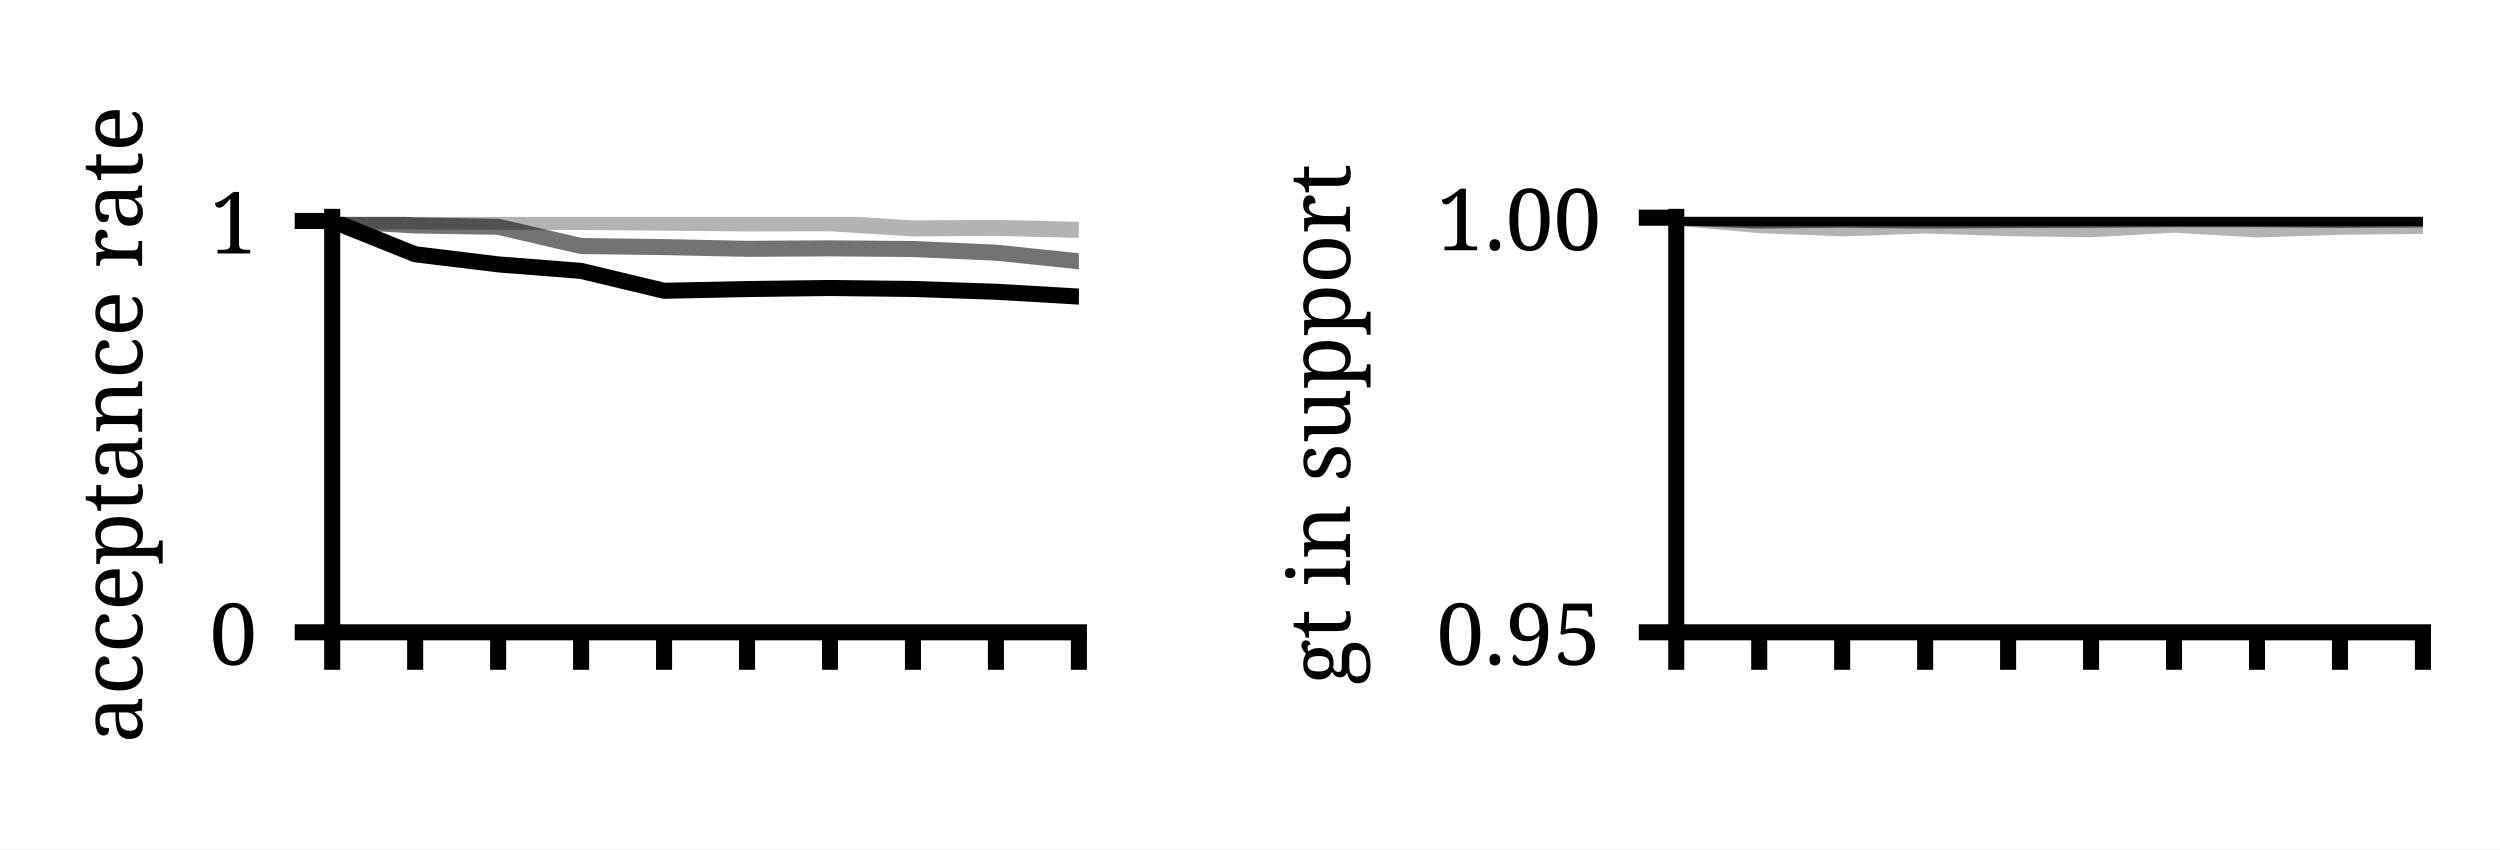
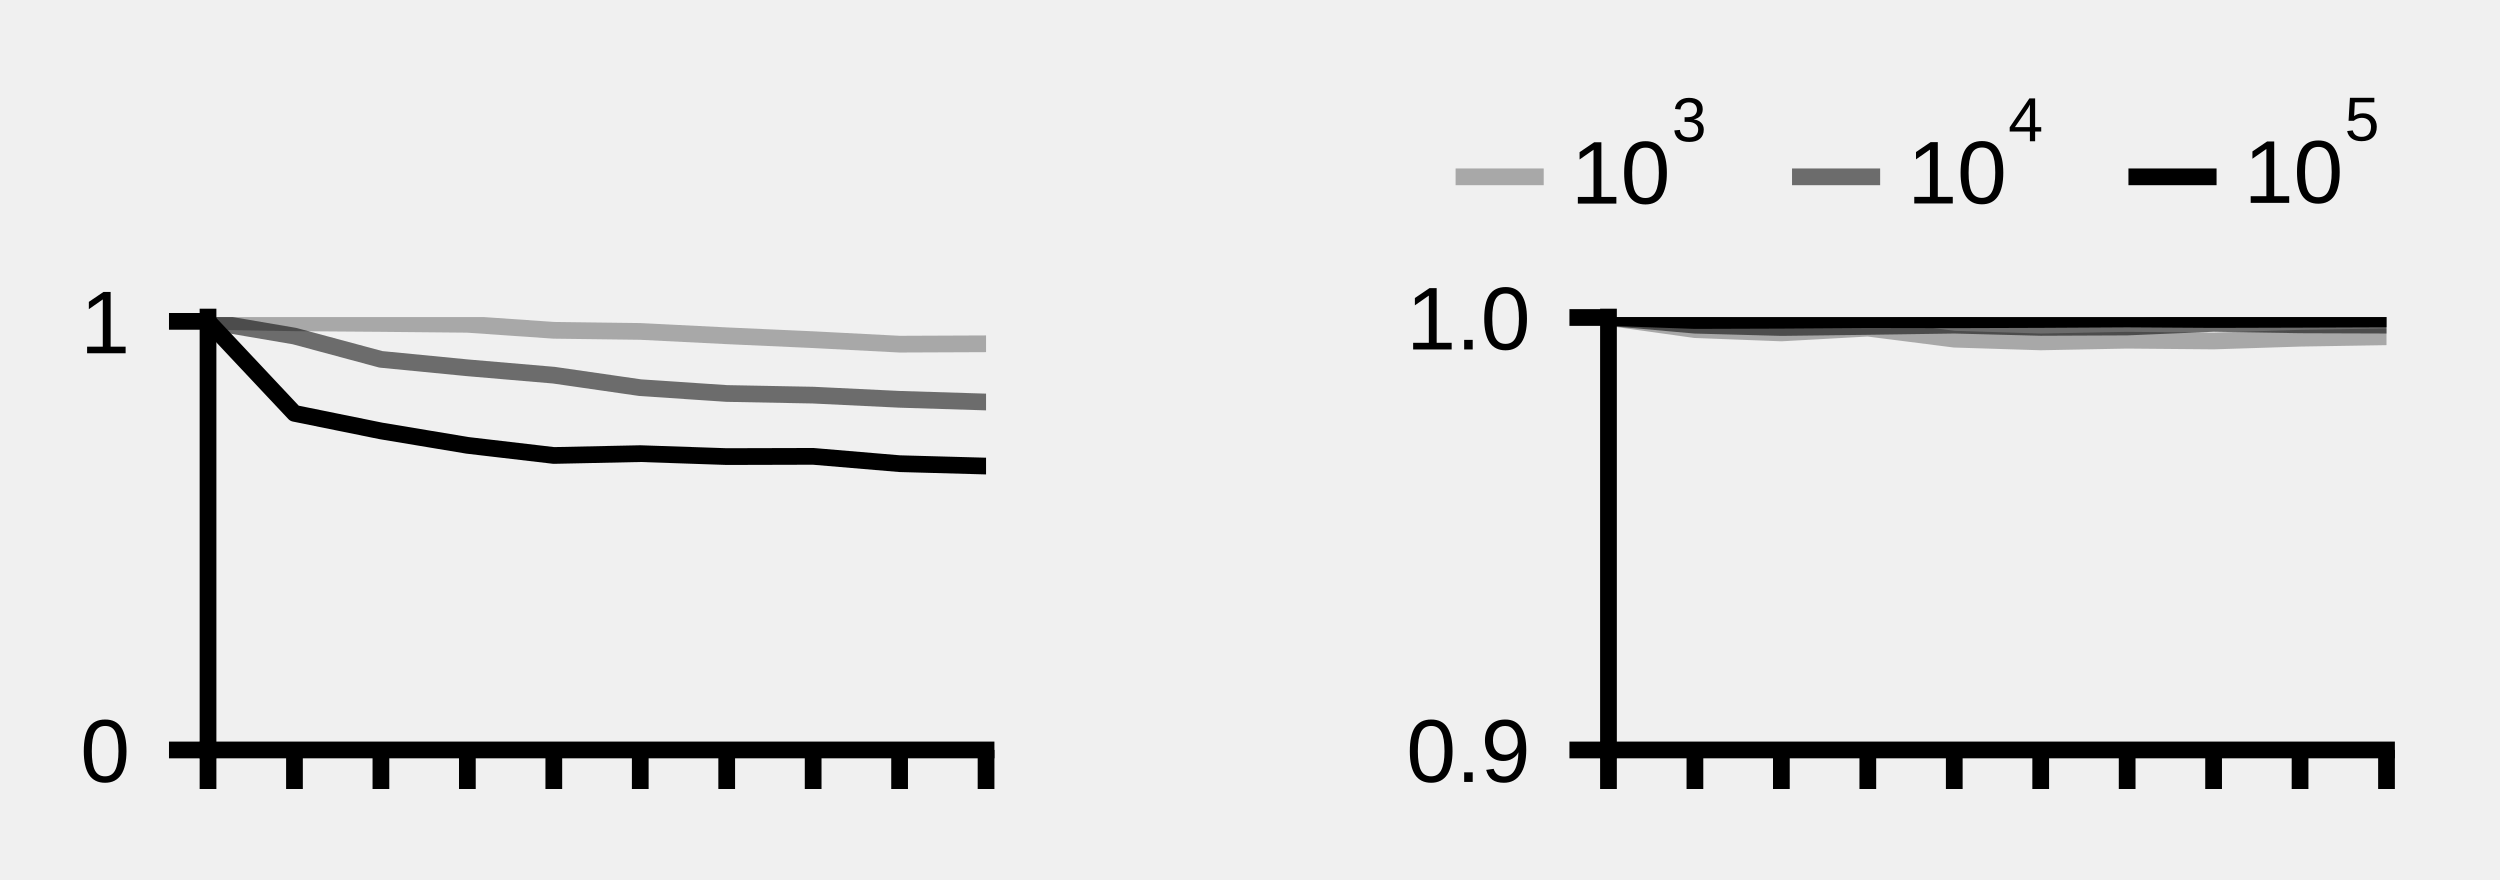
- <svg xmlns="http://www.w3.org/2000/svg" xmlns:xlink="http://www.w3.org/1999/xlink" width="233.532pt" height="79.324pt" viewBox="0 0 233.532 79.324" version="1.1">
+ <svg xmlns="http://www.w3.org/2000/svg" xmlns:xlink="http://www.w3.org/1999/xlink" width="224.124pt" height="78.886pt" viewBox="0 0 224.124 78.886" version="1.1">
  <defs>
    <style type="text/css">*{stroke-linejoin: round; stroke-linecap: butt}</style>
  </defs>
  <g id="figure_1">
    <g id="patch_1">
-       <path d="M 0 79.324  L 233.532 79.324  L 233.532 0  L 0 0  z " style="fill: #ffffff" />
+       <path d="M 0 78.886  L 224.124 78.886  L 224.124 0  L 0 0  L 0 78.886  z " style="fill: none" />
    </g>
    <g id="axes_1">
      <g id="patch_2">
-         <path d="M 31.032 59.066  L 100.782 59.066  L 100.782 20.258  L 31.032 20.258  z " style="fill: #ffffff" />
+         <path d="M 18.649 67.233  L 88.399 67.233  L 88.399 28.425  L 18.649 28.425  L 18.649 67.233  z " style="fill: none" />
      </g>
      <g id="matplotlib.axis_1">
        <g id="xtick_1">
          <g id="line2d_1">
            <defs>
-               <path id="mff43aec397" d="M 0 0  L 0 3.5  " style="stroke: #000000; stroke-width: 1.5" />
+               <path id="m2181bffcdb" d="M 0 0  L 0 3.5  " style="stroke: #000000; stroke-width: 1.5" />
            </defs>
            <g>
-               <use xlink:href="#mff43aec397" x="31.032" y="59.066" style="stroke: #000000; stroke-width: 1.5" />
+               <use xlink:href="#m2181bffcdb" x="18.649" y="67.233" style="stroke: #000000; stroke-width: 1.5" />
            </g>
          </g>
        </g>
        <g id="xtick_2">
          <g id="line2d_2">
            <g>
-               <use xlink:href="#mff43aec397" x="38.782" y="59.066" style="stroke: #000000; stroke-width: 1.5" />
+               <use xlink:href="#m2181bffcdb" x="26.399" y="67.233" style="stroke: #000000; stroke-width: 1.5" />
            </g>
          </g>
        </g>
        <g id="xtick_3">
          <g id="line2d_3">
            <g>
-               <use xlink:href="#mff43aec397" x="46.532" y="59.066" style="stroke: #000000; stroke-width: 1.5" />
+               <use xlink:href="#m2181bffcdb" x="34.149" y="67.233" style="stroke: #000000; stroke-width: 1.5" />
            </g>
          </g>
        </g>
        <g id="xtick_4">
          <g id="line2d_4">
            <g>
-               <use xlink:href="#mff43aec397" x="54.282" y="59.066" style="stroke: #000000; stroke-width: 1.5" />
+               <use xlink:href="#m2181bffcdb" x="41.899" y="67.233" style="stroke: #000000; stroke-width: 1.5" />
            </g>
          </g>
        </g>
        <g id="xtick_5">
          <g id="line2d_5">
            <g>
-               <use xlink:href="#mff43aec397" x="62.032" y="59.066" style="stroke: #000000; stroke-width: 1.5" />
+               <use xlink:href="#m2181bffcdb" x="49.649" y="67.233" style="stroke: #000000; stroke-width: 1.5" />
            </g>
          </g>
        </g>
        <g id="xtick_6">
          <g id="line2d_6">
            <g>
-               <use xlink:href="#mff43aec397" x="69.782" y="59.066" style="stroke: #000000; stroke-width: 1.5" />
+               <use xlink:href="#m2181bffcdb" x="57.399" y="67.233" style="stroke: #000000; stroke-width: 1.5" />
            </g>
          </g>
        </g>
        <g id="xtick_7">
          <g id="line2d_7">
            <g>
-               <use xlink:href="#mff43aec397" x="77.532" y="59.066" style="stroke: #000000; stroke-width: 1.5" />
+               <use xlink:href="#m2181bffcdb" x="65.149" y="67.233" style="stroke: #000000; stroke-width: 1.5" />
            </g>
          </g>
        </g>
        <g id="xtick_8">
          <g id="line2d_8">
            <g>
-               <use xlink:href="#mff43aec397" x="85.282" y="59.066" style="stroke: #000000; stroke-width: 1.5" />
+               <use xlink:href="#m2181bffcdb" x="72.899" y="67.233" style="stroke: #000000; stroke-width: 1.5" />
            </g>
          </g>
        </g>
        <g id="xtick_9">
          <g id="line2d_9">
            <g>
-               <use xlink:href="#mff43aec397" x="93.032" y="59.066" style="stroke: #000000; stroke-width: 1.5" />
+               <use xlink:href="#m2181bffcdb" x="80.649" y="67.233" style="stroke: #000000; stroke-width: 1.5" />
            </g>
          </g>
        </g>
        <g id="xtick_10">
          <g id="line2d_10">
            <g>
-               <use xlink:href="#mff43aec397" x="100.782" y="59.066" style="stroke: #000000; stroke-width: 1.5" />
+               <use xlink:href="#m2181bffcdb" x="88.399" y="67.233" style="stroke: #000000; stroke-width: 1.5" />
            </g>
          </g>
        </g>
      </g>
      <g id="matplotlib.axis_2">
        <g id="ytick_1">
          <g id="line2d_11">
            <defs>
-               <path id="mc974f77e6d" d="M 0 0  L -3.5 0  " style="stroke: #000000; stroke-width: 1.5" />
+               <path id="mf7862dc6dc" d="M 0 0  L -3.5 0  " style="stroke: #000000; stroke-width: 1.5" />
            </defs>
            <g>
-               <use xlink:href="#mc974f77e6d" x="31.032" y="59.066" style="stroke: #000000; stroke-width: 1.5" />
+               <use xlink:href="#mf7862dc6dc" x="18.649" y="67.233" style="stroke: #000000; stroke-width: 1.5" />
            </g>
          </g>
          <g id="text_1">
-             <text style="font: 8px 'serif'; text-anchor: end" x="24.032" y="62.105" transform="rotate(-0, 24.0325, 62.10525)">0</text>
+             <text style="font: 8px 'Arial'; text-anchor: end" x="11.649" y="70.096" transform="rotate(-0, 11.64875, 70.09632)">0</text>
          </g>
        </g>
        <g id="ytick_2">
          <g id="line2d_12">
            <g>
-               <use xlink:href="#mc974f77e6d" x="31.032" y="20.642" style="stroke: #000000; stroke-width: 1.5" />
+               <use xlink:href="#mf7862dc6dc" x="18.649" y="28.809" style="stroke: #000000; stroke-width: 1.5" />
            </g>
          </g>
          <g id="text_2">
-             <text style="font: 8px 'serif'; text-anchor: end" x="24.032" y="23.681" transform="rotate(-0, 24.0325, 23.68149)">1</text>
-           </g>
-         </g>
-         <g id="text_3">
-           <text style="font: 8px 'serif'; text-anchor: middle" x="13.279" y="39.662" transform="rotate(-90, 13.27875, 39.66188)">acceptance rate</text>
+             <text style="font: 8px 'Arial'; text-anchor: end" x="11.649" y="31.673" transform="rotate(-0, 11.64875, 31.67256)">1</text>
+           </g>
        </g>
      </g>
      <g id="line2d_13">
-         <path d="M 31.032 20.642  L 38.782 20.683  L 46.532 20.712  L 54.282 20.737  L 62.032 20.802  L 69.782 20.872  L 77.532 20.855  L 85.282 21.337  L 93.032 21.288  L 100.782 21.471  " clip-path="url(#pa3f5ac9be5)" style="fill: none; stroke: #000000; stroke-opacity: 0.3; stroke-width: 1.5; stroke-linecap: square" />
+         <path d="M 18.649 28.809  L 26.399 28.939  L 34.149 28.999  L 41.899 29.074  L 49.649 29.612  L 57.399 29.713  L 65.149 30.102  L 72.899 30.452  L 80.649 30.854  L 88.399 30.821  " clip-path="url(#p06ebed2822)" style="fill: none; stroke: #000000; stroke-opacity: 0.3; stroke-width: 1.5; stroke-linecap: square" />
      </g>
      <g id="line2d_14">
-         <path d="M 31.032 20.642  L 38.782 21.058  L 46.532 21.185  L 54.282 22.983  L 62.032 23.081  L 69.782 23.245  L 77.532 23.199  L 85.282 23.261  L 93.032 23.603  L 100.782 24.407  " clip-path="url(#pa3f5ac9be5)" style="fill: none; stroke: #000000; stroke-opacity: 0.55; stroke-width: 1.5; stroke-linecap: square" />
+         <path d="M 18.649 28.809  L 26.399 30.13  L 34.149 32.216  L 41.899 32.972  L 49.649 33.635  L 57.399 34.755  L 65.149 35.275  L 72.899 35.424  L 80.649 35.799  L 88.399 36.04  " clip-path="url(#p06ebed2822)" style="fill: none; stroke: #000000; stroke-opacity: 0.55; stroke-width: 1.5; stroke-linecap: square" />
      </g>
      <g id="line2d_15">
-         <path d="M 31.032 20.642  L 38.782 23.753  L 46.532 24.696  L 54.282 25.305  L 62.032 27.162  L 69.782 27.001  L 77.532 26.903  L 85.282 26.992  L 93.032 27.254  L 100.782 27.706  " clip-path="url(#pa3f5ac9be5)" style="fill: none; stroke: #000000; stroke-width: 1.5; stroke-linecap: square" />
+         <path d="M 18.649 28.809  L 26.399 37.057  L 34.149 38.631  L 41.899 39.925  L 49.649 40.833  L 57.399 40.668  L 65.149 40.933  L 72.899 40.912  L 80.649 41.568  L 88.399 41.783  " clip-path="url(#p06ebed2822)" style="fill: none; stroke: #000000; stroke-width: 1.5; stroke-linecap: square" />
      </g>
      <g id="patch_3">
-         <path d="M 31.032 59.066  L 31.032 20.258  " style="fill: none; stroke: #000000; stroke-width: 1.5; stroke-linejoin: miter; stroke-linecap: square" />
+         <path d="M 18.649 67.233  L 18.649 28.425  " style="fill: none; stroke: #000000; stroke-width: 1.5; stroke-linejoin: miter; stroke-linecap: square" />
      </g>
      <g id="patch_4">
-         <path d="M 31.032 59.066  L 100.782 59.066  " style="fill: none; stroke: #000000; stroke-width: 1.5; stroke-linejoin: miter; stroke-linecap: square" />
+         <path d="M 18.649 67.233  L 88.399 67.233  " style="fill: none; stroke: #000000; stroke-width: 1.5; stroke-linejoin: miter; stroke-linecap: square" />
      </g>
    </g>
    <g id="axes_2">
      <g id="patch_5">
-         <path d="M 156.583 59.066  L 226.333 59.066  L 226.333 20.258  L 156.583 20.258  z " style="fill: #ffffff" />
+         <path d="M 144.199 67.233  L 213.949 67.233  L 213.949 28.425  L 144.199 28.425  L 144.199 67.233  z " style="fill: none" />
      </g>
      <g id="matplotlib.axis_3">
        <g id="xtick_11">
          <g id="line2d_16">
            <g>
-               <use xlink:href="#mff43aec397" x="156.583" y="59.066" style="stroke: #000000; stroke-width: 1.5" />
+               <use xlink:href="#m2181bffcdb" x="144.199" y="67.233" style="stroke: #000000; stroke-width: 1.5" />
            </g>
          </g>
        </g>
        <g id="xtick_12">
          <g id="line2d_17">
            <g>
-               <use xlink:href="#mff43aec397" x="164.333" y="59.066" style="stroke: #000000; stroke-width: 1.5" />
+               <use xlink:href="#m2181bffcdb" x="151.949" y="67.233" style="stroke: #000000; stroke-width: 1.5" />
            </g>
          </g>
        </g>
        <g id="xtick_13">
          <g id="line2d_18">
            <g>
-               <use xlink:href="#mff43aec397" x="172.083" y="59.066" style="stroke: #000000; stroke-width: 1.5" />
+               <use xlink:href="#m2181bffcdb" x="159.699" y="67.233" style="stroke: #000000; stroke-width: 1.5" />
            </g>
          </g>
        </g>
        <g id="xtick_14">
          <g id="line2d_19">
            <g>
-               <use xlink:href="#mff43aec397" x="179.833" y="59.066" style="stroke: #000000; stroke-width: 1.5" />
+               <use xlink:href="#m2181bffcdb" x="167.449" y="67.233" style="stroke: #000000; stroke-width: 1.5" />
            </g>
          </g>
        </g>
        <g id="xtick_15">
          <g id="line2d_20">
            <g>
-               <use xlink:href="#mff43aec397" x="187.583" y="59.066" style="stroke: #000000; stroke-width: 1.5" />
+               <use xlink:href="#m2181bffcdb" x="175.199" y="67.233" style="stroke: #000000; stroke-width: 1.5" />
            </g>
          </g>
        </g>
        <g id="xtick_16">
          <g id="line2d_21">
            <g>
-               <use xlink:href="#mff43aec397" x="195.333" y="59.066" style="stroke: #000000; stroke-width: 1.5" />
+               <use xlink:href="#m2181bffcdb" x="182.949" y="67.233" style="stroke: #000000; stroke-width: 1.5" />
            </g>
          </g>
        </g>
        <g id="xtick_17">
          <g id="line2d_22">
            <g>
-               <use xlink:href="#mff43aec397" x="203.083" y="59.066" style="stroke: #000000; stroke-width: 1.5" />
+               <use xlink:href="#m2181bffcdb" x="190.699" y="67.233" style="stroke: #000000; stroke-width: 1.5" />
            </g>
          </g>
        </g>
        <g id="xtick_18">
          <g id="line2d_23">
            <g>
-               <use xlink:href="#mff43aec397" x="210.833" y="59.066" style="stroke: #000000; stroke-width: 1.5" />
+               <use xlink:href="#m2181bffcdb" x="198.449" y="67.233" style="stroke: #000000; stroke-width: 1.5" />
            </g>
          </g>
        </g>
        <g id="xtick_19">
          <g id="line2d_24">
            <g>
-               <use xlink:href="#mff43aec397" x="218.583" y="59.066" style="stroke: #000000; stroke-width: 1.5" />
+               <use xlink:href="#m2181bffcdb" x="206.199" y="67.233" style="stroke: #000000; stroke-width: 1.5" />
            </g>
          </g>
        </g>
        <g id="xtick_20">
          <g id="line2d_25">
            <g>
-               <use xlink:href="#mff43aec397" x="226.333" y="59.066" style="stroke: #000000; stroke-width: 1.5" />
+               <use xlink:href="#m2181bffcdb" x="213.949" y="67.233" style="stroke: #000000; stroke-width: 1.5" />
            </g>
          </g>
        </g>
      </g>
      <g id="matplotlib.axis_4">
        <g id="ytick_3">
          <g id="line2d_26">
            <g>
-               <use xlink:href="#mc974f77e6d" x="156.583" y="59.066" style="stroke: #000000; stroke-width: 1.5" />
-             </g>
-           </g>
-           <g id="text_4">
-             <text style="font: 8px 'serif'; text-anchor: end" x="149.583" y="62.105" transform="rotate(-0, 149.5825, 62.10525)">0.95</text>
+               <use xlink:href="#mf7862dc6dc" x="144.199" y="67.233" style="stroke: #000000; stroke-width: 1.5" />
+             </g>
+           </g>
+           <g id="text_3">
+             <text style="font: 8px 'Arial'; text-anchor: end" x="137.199" y="70.096" transform="rotate(-0, 137.1987, 70.09632)">0.9</text>
          </g>
        </g>
        <g id="ytick_4">
          <g id="line2d_27">
            <g>
-               <use xlink:href="#mc974f77e6d" x="156.583" y="20.335" style="stroke: #000000; stroke-width: 1.5" />
-             </g>
-           </g>
-           <g id="text_5">
-             <text style="font: 8px 'serif'; text-anchor: end" x="149.583" y="23.375" transform="rotate(-0, 149.5825, 23.37471)">1.00</text>
-           </g>
+               <use xlink:href="#mf7862dc6dc" x="144.199" y="28.464" style="stroke: #000000; stroke-width: 1.5" />
+             </g>
+           </g>
+           <g id="text_4">
+             <text style="font: 8px 'Arial'; text-anchor: end" x="137.199" y="31.327" transform="rotate(-0, 137.1987, 31.32709)">1.0</text>
+           </g>
+         </g>
+       </g>
+       <g id="line2d_28">
+         <path d="M 144.199 28.464  L 151.949 29.55  L 159.699 29.848  L 167.449 29.418  L 175.199 30.406  L 182.949 30.651  L 190.699 30.499  L 198.449 30.569  L 206.199 30.321  L 213.949 30.193  " clip-path="url(#pa5cf75f0a8)" style="fill: none; stroke: #000000; stroke-opacity: 0.3; stroke-width: 1.5; stroke-linecap: square" />
+       </g>
+       <g id="line2d_29">
+         <path d="M 144.199 28.464  L 151.949 29.154  L 159.699 29.363  L 167.449 29.266  L 175.199 29.15  L 182.949 29.352  L 190.699 29.317  L 198.449 28.991  L 206.199 29.123  L 213.949 29.15  " clip-path="url(#pa5cf75f0a8)" style="fill: none; stroke: #000000; stroke-opacity: 0.55; stroke-width: 1.5; stroke-linecap: square" />
+       </g>
+       <g id="line2d_30">
+         <path d="M 144.199 28.464  L 151.949 28.735  L 159.699 28.708  L 167.449 28.654  L 175.199 28.669  L 182.949 28.642  L 190.699 28.596  L 198.449 28.646  L 206.199 28.623  L 213.949 28.592  " clip-path="url(#pa5cf75f0a8)" style="fill: none; stroke: #000000; stroke-width: 1.5; stroke-linecap: square" />
+       </g>
+       <g id="patch_6">
+         <path d="M 144.199 67.233  L 144.199 28.425  " style="fill: none; stroke: #000000; stroke-width: 1.5; stroke-linejoin: miter; stroke-linecap: square" />
+       </g>
+       <g id="patch_7">
+         <path d="M 144.199 67.233  L 213.949 67.233  " style="fill: none; stroke: #000000; stroke-width: 1.5; stroke-linejoin: miter; stroke-linecap: square" />
+       </g>
+       <g id="legend_1">
+         <g id="line2d_31">
+           <path d="M 131.244 15.85  L 134.444 15.85  L 137.644 15.85  " style="fill: none; stroke: #000000; stroke-opacity: 0.3; stroke-width: 1.5; stroke-linecap: square" />
+         </g>
+         <g id="text_5">
+           <g transform="translate(140.8438 18.65)">
+             <text>
+               <tspan style="font: 8px 'Arial'" x="0 4.449" y="-0.399">10</tspan>
+               <tspan style="font: 5.6px 'Arial'" x="9.038" y="-5.975">3</tspan>
+             </text>
+           </g>
+         </g>
+         <g id="line2d_32">
+           <path d="M 161.404 15.85  L 164.604 15.85  L 167.804 15.85  " style="fill: none; stroke: #000000; stroke-opacity: 0.55; stroke-width: 1.5; stroke-linecap: square" />
        </g>
        <g id="text_6">
-           <text style="font: 8px 'serif'; text-anchor: middle" x="126.106" y="39.662" transform="rotate(-90, 126.1063, 39.66188)">gt in support</text>
-         </g>
-       </g>
-       <g id="line2d_28">
-         <path d="M 156.583 20.335  L 164.333 21.025  L 172.083 21.335  L 179.833 21.056  L 187.583 21.311  L 195.333 21.412  L 203.083 20.986  L 210.833 21.435  L 218.583 21.18  L 226.333 21.102  " clip-path="url(#p0f7f4eaf5c)" style="fill: none; stroke: #000000; stroke-opacity: 0.3; stroke-width: 1.5; stroke-linecap: square" />
-       </g>
-       <g id="line2d_29">
-         <path d="M 156.583 20.335  L 164.333 20.606  L 172.083 20.521  L 179.833 20.606  L 187.583 20.56  L 195.333 20.529  L 203.083 20.475  L 210.833 20.475  L 218.583 20.537  L 226.333 20.498  " clip-path="url(#p0f7f4eaf5c)" style="fill: none; stroke: #000000; stroke-opacity: 0.55; stroke-width: 1.5; stroke-linecap: square" />
-       </g>
-       <g id="line2d_30">
-         <path d="M 156.583 20.335  L 164.333 20.397  L 172.083 20.382  L 179.833 20.39  L 187.583 20.39  L 195.333 20.382  L 203.083 20.382  L 210.833 20.39  L 218.583 20.39  L 226.333 20.359  " clip-path="url(#p0f7f4eaf5c)" style="fill: none; stroke: #000000; stroke-width: 1.5; stroke-linecap: square" />
-       </g>
-       <g id="patch_6">
-         <path d="M 156.583 59.066  L 156.583 20.258  " style="fill: none; stroke: #000000; stroke-width: 1.5; stroke-linejoin: miter; stroke-linecap: square" />
-       </g>
-       <g id="patch_7">
-         <path d="M 156.583 59.066  L 226.333 59.066  " style="fill: none; stroke: #000000; stroke-width: 1.5; stroke-linejoin: miter; stroke-linecap: square" />
+           <g transform="translate(171.0037 18.65)">
+             <text>
+               <tspan style="font: 8px 'Arial'" x="0 4.449" y="-0.41">10</tspan>
+               <tspan style="font: 5.6px 'Arial'" x="9.038" y="-5.986">4</tspan>
+             </text>
+           </g>
+         </g>
+         <g id="line2d_33">
+           <path d="M 191.564 15.85  L 194.764 15.85  L 197.964 15.85  " style="fill: none; stroke: #000000; stroke-width: 1.5; stroke-linecap: square" />
+         </g>
+         <g id="text_7">
+           <g transform="translate(201.1637 18.65)">
+             <text>
+               <tspan style="font: 8px 'Arial'" x="0 4.449" y="-0.465">10</tspan>
+               <tspan style="font: 5.6px 'Arial'" x="9.038" y="-6.041">5</tspan>
+             </text>
+           </g>
+         </g>
      </g>
    </g>
  </g>
  <defs>
-     <clipPath id="pa3f5ac9be5">
-       <rect x="31.032" y="20.258" width="69.75" height="38.808" />
+     <clipPath id="p06ebed2822">
+       <rect x="18.649" y="28.425" width="69.75" height="38.808" />
    </clipPath>
-     <clipPath id="p0f7f4eaf5c">
-       <rect x="156.583" y="20.258" width="69.75" height="38.808" />
+     <clipPath id="pa5cf75f0a8">
+       <rect x="144.199" y="28.425" width="69.75" height="38.808" />
    </clipPath>
  </defs>
</svg>
